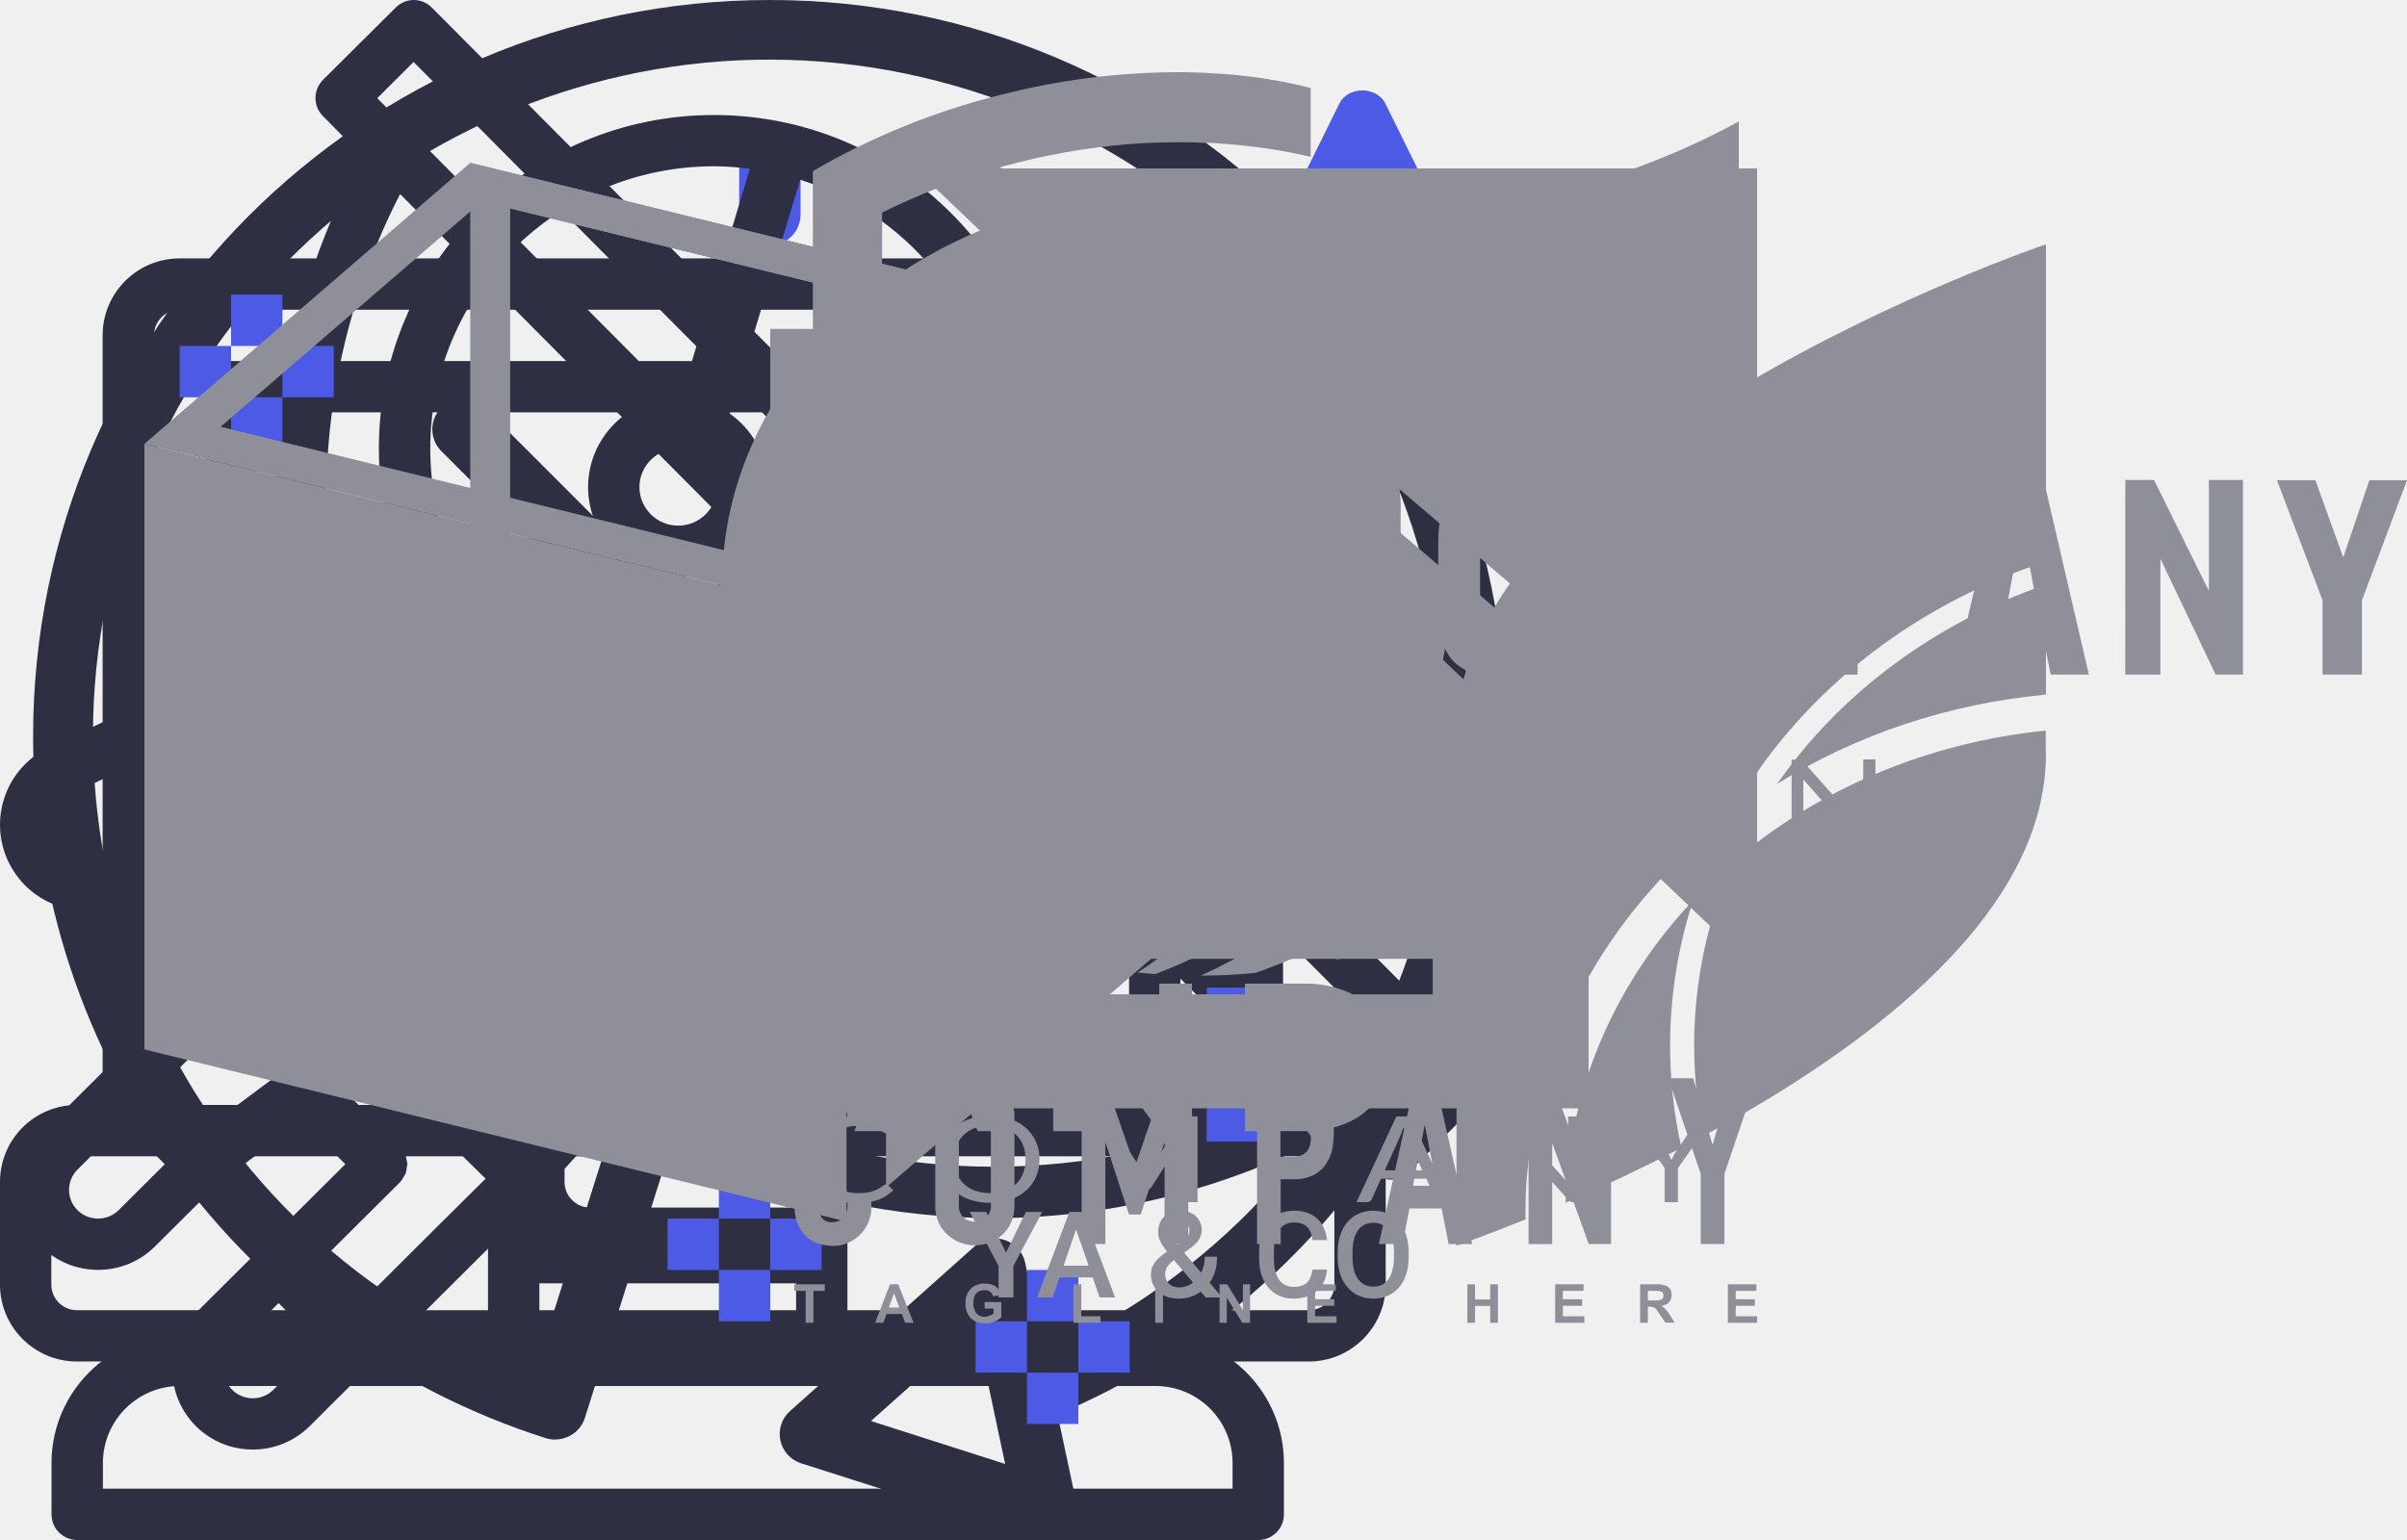
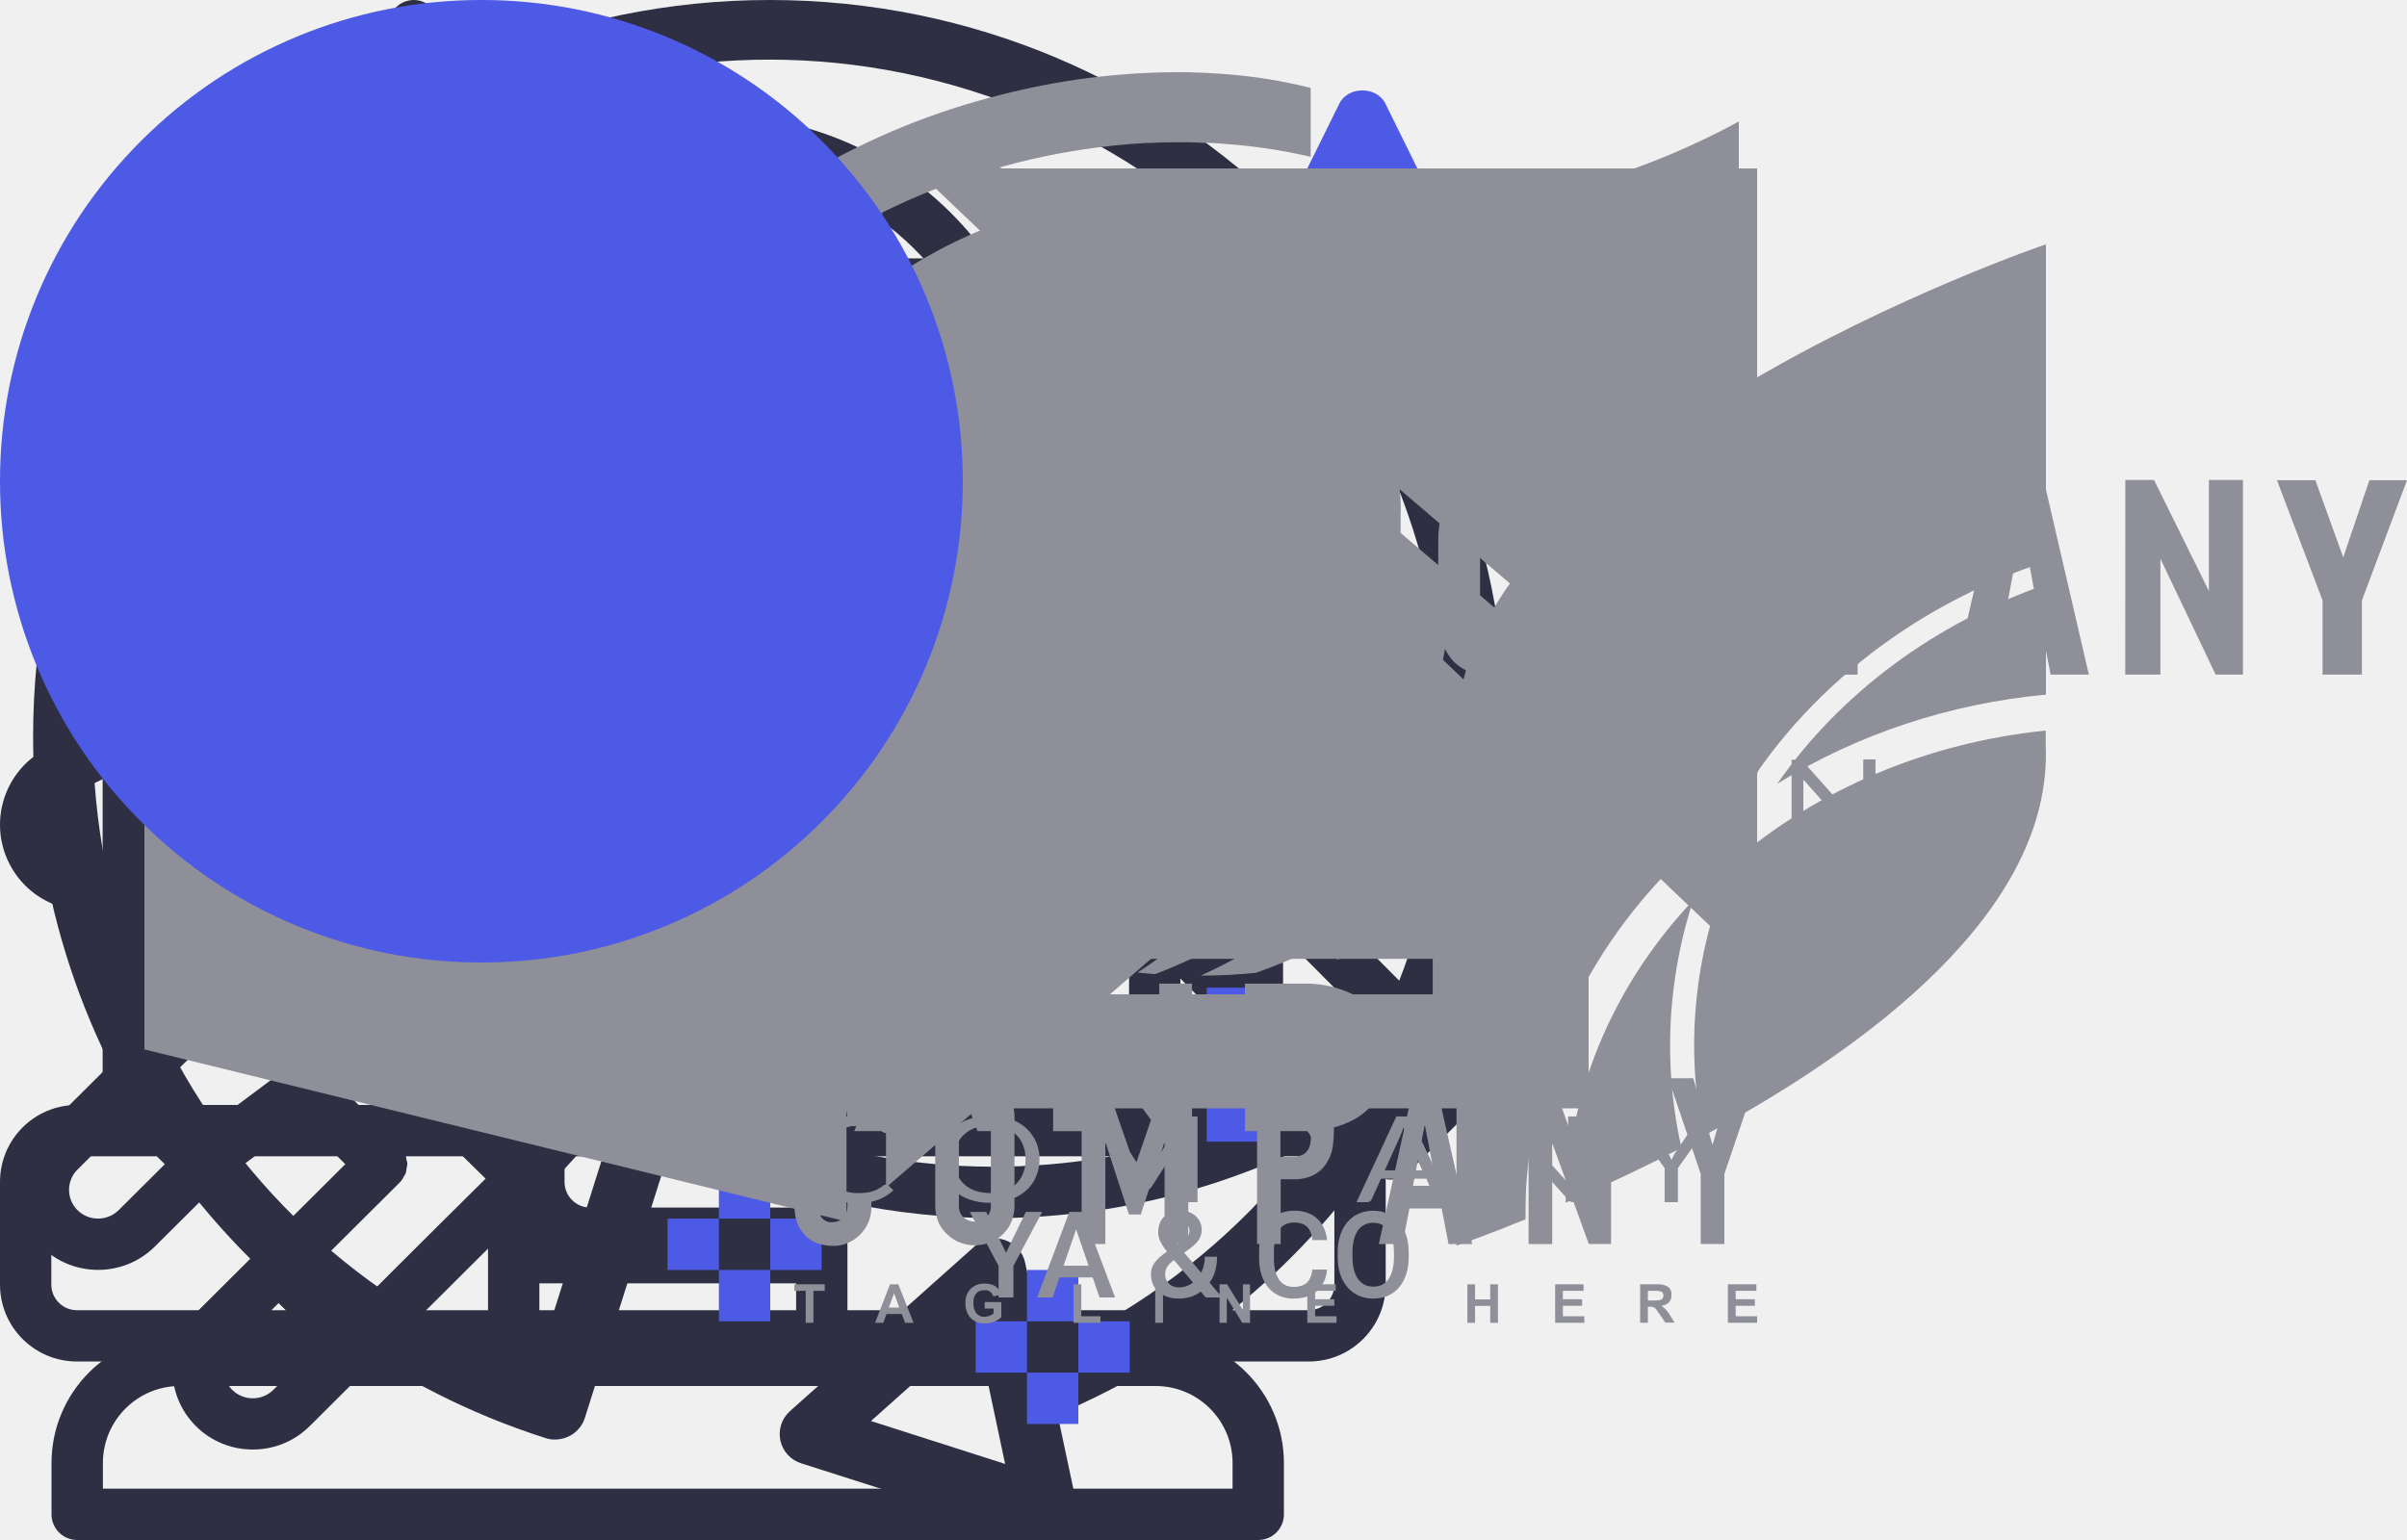
<svg xmlns="http://www.w3.org/2000/svg">
  <svg id="antene" width="64" height="64" fill="none">
    <path fill="#2E2F42" d="M61.546 44.195 44.66 27.185l1.874-9.23c.484.188.998.287 1.517.29h.013a4.318 4.318 0 1 0-4.017-2.87l-9.92 1.21L17.945.32a1.066 1.066 0 0 0-.753-.32c-.28.001-.548.113-.747.31L13.42 3.318a1.067 1.067 0 0 0 0 1.509l1.628 1.65a29.885 29.885 0 0 0 5.04 35.327c.084.081.183.147.291.195a6.192 6.192 0 0 0-.104 1.094v12.374h-12.8A5.34 5.34 0 0 0 2.14 60.8v2.133c0 .59.478 1.067 1.067 1.067h49.067c.589 0 1.067-.478 1.067-1.067V60.8a5.34 5.34 0 0 0-5.334-5.333h-12.8v-5.484c2.005.42 4.048.635 6.097.64a29.699 29.699 0 0 0 14.08-3.567l1.637 1.646c.198.202.469.318.753.32.28-.002.548-.113.746-.31l3.025-3.009a1.067 1.067 0 0 0 0-1.508ZM46.56 12.466a2.133 2.133 0 1 1 1.503 3.646h-.006a2.133 2.133 0 0 1-1.493-3.646h-.004Zm-2.511 7.01-1.197 5.89-2.351-2.364 3.548-3.527Zm-1.212-1.804-3.84 3.817-2.97-2.987 6.81-.83ZM48.008 57.6a3.2 3.2 0 0 1 3.2 3.2v1.067H4.275V60.8a3.2 3.2 0 0 1 3.2-3.2h40.533Zm-14.933-4.267v2.134H22.408v-2.134h10.667ZM22.408 51.2v-8.107c0-2.587 2.393-4.693 5.333-4.693 2.941 0 5.334 2.106 5.334 4.693V51.2H22.408Zm12.8-3.392v-4.715c0-3.764-3.35-6.826-7.466-6.826a7.6 7.6 0 0 0-6.563 3.572 27.739 27.739 0 0 1-4.557-31.774l37.204 37.417a27.642 27.642 0 0 1-18.618 2.326Zm22.578-1.367-1.503-1.512L17.181 5.591 15.672 4.08l1.51-1.504 15.87 15.96c.007 0 .011.013.019.019L59.3 44.937l-1.514 1.504Z" />
    <path fill="#4D5AE5" d="M27.751 40.533h-.01a3.2 3.2 0 0 0-.01 6.4h.01a3.2 3.2 0 0 0 .01-6.4Zm.747 3.957a1.067 1.067 0 0 1-1.818-.762 1.068 1.068 0 0 1 1.061-1.061 1.067 1.067 0 0 1 .747 1.823h.01Z" />
  </svg>
  <svg id="clock" width="64" height="64" fill="none">
    <g clip-path="url(#a)">
      <path fill="#2E2F42" d="M62.593 30.602C62.59 13.698 48.883-.003 31.977 0 15.073.003 1.372 13.71 1.375 30.616a30.61 30.61 0 0 0 21.299 29.152c.12.038.247.058.373.057.242 0 .478-.065.685-.187.27-.16.472-.414.567-.713l7.73-24.5a3.826 3.826 0 1 0-1.68-7.27L20.137 16.942a1.275 1.275 0 0 0-1.803 1.804l10.207 10.218a3.752 3.752 0 0 0 1.072 4.618l-7.365 23.346C7.692 51.566.239 35.42 5.601 20.864 10.963 6.31 27.11-1.145 41.665 4.217 56.22 9.58 63.673 25.726 58.312 40.281a28.087 28.087 0 0 1-14.925 15.947l-.796-3.749a1.275 1.275 0 0 0-2.096-.687l-7.674 6.851a1.275 1.275 0 0 0 .462 2.169l9.797 3.127a1.275 1.275 0 0 0 1.638-1.48l-.782-3.678a30.51 30.51 0 0 0 18.657-28.178Zm-30.609-1.275a1.276 1.276 0 1 1 0 2.552 1.276 1.276 0 0 1 0-2.552Zm4.201 29.728 4.368-3.896 1.206 5.68-5.574-1.784Z" />
      <path fill="#4D5AE5" d="M30.709 6.37v2.55a1.275 1.275 0 1 0 2.55 0V6.37a1.276 1.276 0 0 0-2.55 0ZM7.752 29.327a1.275 1.275 0 0 0 0 2.55h2.55a1.275 1.275 0 1 0 0-2.55h-2.55ZM56.216 31.878a1.275 1.275 0 1 0 0-2.55h-2.55a1.276 1.276 0 0 0 0 2.55h2.55Z" />
    </g>
    <defs>
      <clipPath id="a">
        <path fill="#fff" d="M0 0h64v64H0z" />
      </clipPath>
    </defs>
  </svg>
  <svg id="diagrame" width="64" height="64" fill="none">
    <g clip-path="url(#a)">
      <path fill="#4D5AE5" d="M29.851 29.93h2.132v9.594h-2.132V29.93ZM38.38 34.194h2.132v5.33H38.38v-5.33ZM21.322 37.392h2.132v2.132h-2.132v-2.132ZM14.925 36.326h2.133v3.198h-2.133v-3.198Z" />
      <path fill="#2E2F42" d="M3.198 56.582h51.173a3.198 3.198 0 0 0 3.199-3.198v-4.265a3.198 3.198 0 0 0-3.199-3.198h-1.066V19.334l6.056-5.736a3.216 3.216 0 1 0-1.493-1.526l-4.563 4.325v-2.46a3.198 3.198 0 0 0-3.198-3.198H7.463a3.198 3.198 0 0 0-3.199 3.199V45.92H3.198A3.198 3.198 0 0 0 0 49.119v4.265a3.198 3.198 0 0 0 3.198 3.198Zm57.57-46.909a1.066 1.066 0 1 1 0 2.133 1.066 1.066 0 0 1 0-2.133ZM6.397 13.938c0-.59.477-1.067 1.066-1.067h42.644c.589 0 1.066.478 1.066 1.067v4.477l-2.132 2.026V16.07c0-.589-.477-1.066-1.066-1.066H9.595c-.589 0-1.066.477-1.066 1.066v26.652c0 .59.477 1.067 1.066 1.067h38.38c.589 0 1.066-.478 1.066-1.067V23.374l2.132-2.02V45.92H6.397V13.938Zm9.595 13.859a3.198 3.198 0 1 0 2.214 5.497l3.706 1.86c.43.215.953.114 1.273-.246l7.877-8.863 7.744 5.803c.416.311.996.278 1.372-.079l6.73-6.375v16.262H10.662v-24.52H46.91v5.32L39.366 29.6l-7.81-5.855a1.067 1.067 0 0 0-1.435.145l-7.986 8.985-2.986-1.493c.022-.128.036-.257.041-.387a3.199 3.199 0 0 0-3.198-3.198Zm1.066 3.198a1.066 1.066 0 1 1-2.133 0 1.066 1.066 0 0 1 2.133 0Zm6.396 17.058h10.661v1.066c0 .589-.477 1.066-1.066 1.066H24.52a1.066 1.066 0 0 1-1.066-1.066v-1.066ZM2.132 49.12c0-.589.478-1.066 1.066-1.066h18.124v1.066a3.198 3.198 0 0 0 3.198 3.199h8.53a3.198 3.198 0 0 0 3.198-3.199v-1.066H54.37c.59 0 1.067.477 1.067 1.066v4.265c0 .588-.478 1.066-1.067 1.066H3.198a1.066 1.066 0 0 1-1.066-1.066v-4.265Z" />
    </g>
    <defs>
      <clipPath id="a">
        <path fill="#fff" d="M0 0h64v64H0z" />
      </clipPath>
    </defs>
  </svg>
  <svg id="astronaut" width="64" height="64" fill="none">
    <path fill="#4D5AE5" d="M63.948 9.048a1.068 1.068 0 0 0-.86-.725l-3.822-.556-1.71-3.462c-.358-.73-1.553-.73-1.912 0l-1.71 3.462-3.82.556a1.067 1.067 0 0 0-.592 1.819l2.765 2.695-.653 3.806c-.068.4.096.804.424 1.043.332.241.765.271 1.124.081L56.6 15.97l3.417 1.797a1.068 1.068 0 0 0 1.548-1.124l-.652-3.806 2.766-2.695a1.07 1.07 0 0 0 .27-1.094Zm-4.926 2.654c-.25.244-.366.598-.306.944l.382 2.228-2.001-1.051a1.064 1.064 0 0 0-.994 0l-2.001 1.051.381-2.228a1.068 1.068 0 0 0-.306-.944l-1.62-1.579 2.238-.325c.348-.05.647-.269.803-.584l1-2.026L57.6 9.214c.156.315.456.534.804.584l2.237.325-1.618 1.579ZM52.267 41.044h-2.134v2.134h2.134v-2.134ZM52.267 45.311h-2.134v2.134h2.134V45.31Z" />
    <path fill="#4D5AE5" d="M54.4 43.178h-2.133v2.133H54.4v-2.133ZM50.134 43.178H48v2.133h2.134v-2.133ZM44.8 52.778h-2.133v2.133H44.8v-2.133ZM44.8 57.045h-2.133v2.133H44.8v-2.133ZM46.934 54.911H44.8v2.134h2.134V54.91Z" />
    <path fill="#4D5AE5" d="M42.667 54.911h-2.134v2.134h2.134V54.91ZM32 48.511h-2.133v2.134H32V48.51ZM32 52.778h-2.133v2.133H32v-2.133ZM34.133 50.645H32v2.133h2.133v-2.133ZM29.867 50.645h-2.134v2.133h2.134v-2.133ZM11.733 12.244H9.6v2.133h2.133v-2.133ZM11.733 16.51H9.6v2.134h2.133v-2.133ZM13.866 14.377h-2.133v2.134h2.133v-2.134ZM9.6 14.377H7.466v2.134H9.6v-2.134Z" />
    <path fill="#2E2F42" d="M49.43 28.319a3.548 3.548 0 0 0-2.377-1.41 3.553 3.553 0 0 0-2.68.705l-2.503 1.919h-.001l-3.796 2.835-2.715-1.082c4.842-2.172 8.227-7.016 8.227-12.64C43.585 11 37.34 4.78 29.663 4.78 21.986 4.78 15.74 11 15.74 18.646c0 2.771.828 5.348 2.24 7.517l-5.528-.048h-.01c-.017 0-.03.009-.047.01-.105.004-.209.025-.31.061-.026.01-.052.015-.077.027-.013.005-.025.006-.038.013l-6.466 3.193h-.002l-3.787 1.822a.82.82 0 0 0-.126.07A3.56 3.56 0 0 0 .393 35.9c.44.858 1.19 1.49 2.112 1.779a3.558 3.558 0 0 0 2.757-.257l2.776-1.476 4.528-2.339 2.714-.015-10.884 10.83c0 .002-.002.002-.003.003l-2.677 2.666a3.298 3.298 0 0 0-.98 2.356c0 .89.347 1.727.98 2.357.65.647 1.504.97 2.358.97.856 0 1.709-.323 2.36-.97l2.629-2.617 3.481-2.6 1.802 1.794-3.523 3.508-.003.003-2.678 2.666a3.298 3.298 0 0 0-.98 2.355c0 .89.348 1.727.98 2.358.65.646 1.505.97 2.36.97.854 0 1.71-.324 2.36-.97l2.679-2.667 4.285-4.266c0-.002 0-.003.002-.004l2.019-2-.008-.007c.013-.013.031-.017.044-.031L32.215 38.98l6.942.987a1.052 1.052 0 0 0 .525-.066c.035-.013.066-.03.1-.047.038-.019.078-.03.114-.054l6.427-4.267c.024-.016.036-.041.059-.059.025-.02.057-.028.08-.05l2.544-2.383a3.558 3.558 0 0 0 .423-4.723ZM4.26 35.54c-.346.186-.74.223-1.116.104a1.43 1.43 0 0 1-.425-2.52l2.628-1.264.632 1.849.266.776L4.26 35.54Zm6.995-3.655-3.097 1.6-.51-1.494-.367-1.073 4.053-2-.079 2.967Zm30.199-13.241c0 1.837-.438 3.57-1.198 5.119l-8.363-3.798a3.722 3.722 0 0 0-1.576-2.776l2.928-9.72C38 8.98 41.454 13.416 41.454 18.643Zm-23.578 0c0-6.47 5.289-11.734 11.789-11.734.506 0 1 .043 1.49.105l-2.864 9.507c-.038 0-.075-.011-.114-.011a3.744 3.744 0 0 0-3.745 3.733 3.744 3.744 0 0 0 3.745 3.733c1.389 0 2.589-.766 3.236-1.889l7.725 3.51c-2.15 2.893-5.59 4.78-9.473 4.78-6.5 0-11.789-5.265-11.789-11.734Zm11.913 1.6c0 .882-.724 1.6-1.612 1.6a1.608 1.608 0 0 1-1.612-1.6c0-.882.723-1.6 1.612-1.6.888 0 1.612.718 1.612 1.6ZM4.929 50.292a1.217 1.217 0 0 1-1.708.002 1.187 1.187 0 0 1 0-1.689l1.924-1.917 1.702 1.695-1.917 1.91Zm6.428 7.467a1.216 1.216 0 0 1-1.71.002 1.188 1.188 0 0 1 0-1.689l1.926-1.918.805.801.898.894-1.919 1.91Zm6.964-6.937-.004.002-3.53 3.52-.805-.801-.898-.894 3.527-3.51v-.002s.002 0 .003-.002c.08-.08.13-.176.18-.27.013-.028.04-.052.052-.08.033-.083.038-.171.05-.258.007-.049.028-.095.028-.145 0-.071-.025-.14-.04-.211-.013-.064-.013-.13-.037-.191-.04-.1-.11-.189-.183-.275-.02-.024-.027-.054-.05-.076h-.001l-.002-.004-3.214-3.2c-.034-.034-.078-.048-.116-.077a1.026 1.026 0 0 0-.174-.115.99.99 0 0 0-.187-.065 1.024 1.024 0 0 0-.206-.04 1.035 1.035 0 0 0-.19.01 1.068 1.068 0 0 0-.209.04.987.987 0 0 0-.188.09c-.04.022-.085.03-.122.057l-3.547 2.648-1.801-1.794 4.798-4.773 8.72 8.578-1.854 1.838Zm13.637-14.034c-.03-.004-.06.008-.09.006a1.044 1.044 0 0 0-.23.014.983.983 0 0 0-.37.136c-.06.036-.114.075-.166.123-.026.022-.057.033-.08.058l-9.397 10.292-8.656-8.514 5.666-5.636a1.068 1.068 0 0 0-.759-1.822l-4.437.026.055-3.215 6.208.053a13.897 13.897 0 0 0 9.963 4.202c.875 0 1.728-.09 2.559-.245.08.064.159.129.26.17l4.818 1.92.305 1.516.357 1.77-6.006-.854Zm8.083.357-.627-3.116 2.893-2.16.758 1.005 1.136 1.508-4.16 2.763Zm7.507-5.662-1.676 1.57-1.862-2.473 1.663-1.274c.31-.24.701-.336 1.085-.286.387.054.728.256.96.568.434.584.36 1.398-.17 1.895Z" />
    <path fill="#2E2F42" d="m27.204 37.088-4.286-4.267a1.066 1.066 0 0 0-1.505 0l-4.285 4.267a1.072 1.072 0 0 0 0 1.513l4.285 4.266a1.066 1.066 0 0 0 1.505 0l4.286-4.266a1.067 1.067 0 0 0 0-1.513Zm-5.038 3.518-2.773-2.762 2.773-2.761 2.775 2.761-2.775 2.762ZM34.328 10.142l-.515 2.071c.142.035 3.475.904 3.475 4.298h2.134c0-4.034-3.331-5.931-5.093-6.37ZM39.422 18.644h-2.133v2.134h2.133v-2.134Z" />
  </svg>
  <svg id="client-1" width="104" height="56" fill="none">
    <path fill="#8E8F99" fill-rule="evenodd" d="m38 7 7.008 6.676L32 13.67V46.06h34V33.676l7 6.669V7H38Zm27.692 25.892-19.87-18.93h19.87v18.93Zm-6.169 8.43H37.38V19.538h1.565v20.31h20.578v1.476Zm-17.727 10.74-.825-1.698h-.681l1.196 2.246v1.309h.617V52.61l1.197-2.246h-.679l-.825 1.697Zm3.042-1.698h.146l1.343 3.555h-.644l-.288-.832h-1.376l-.287.832h-.642l1.338-3.555H44.838Zm-.652 2.237h1.041l-.52-1.508-.52 1.508Zm4.296-.59a9.549 9.549 0 0 1-.077-.099 1.82 1.82 0 0 1-.213-.349.86.86 0 0 1-.075-.352c0-.185.038-.344.114-.478a.77.77 0 0 1 .325-.308c.14-.073.304-.11.49-.11.181 0 .337.037.467.11a.766.766 0 0 1 .35.984.896.896 0 0 1-.17.254 1.729 1.729 0 0 1-.248.218l-.247.18.704.83a1.407 1.407 0 0 0 .153-.664h.508c0 .173-.017.336-.051.49a1.523 1.523 0 0 1-.26.587l.52.615h-.68l-.207-.243a1.384 1.384 0 0 1-.364.2 1.624 1.624 0 0 1-.552.092c-.236 0-.44-.043-.613-.13a.97.97 0 0 1-.4-.356.975.975 0 0 1-.14-.52c0-.145.03-.272.09-.38.061-.111.143-.214.247-.309.096-.087.206-.174.33-.261Zm.292.358-.074.053a.914.914 0 0 0-.193.203.59.59 0 0 0-.034.6.515.515 0 0 0 .198.203.65.65 0 0 0 .32.074c.135 0 .266-.03.393-.09a1.06 1.06 0 0 0 .18-.113l-.79-.93Zm.14-.65.218-.146a.791.791 0 0 0 .22-.2.444.444 0 0 0 .066-.25.354.354 0 0 0-.374-.342.362.362 0 0 0-.339.21.502.502 0 0 0 .015.435c.037.077.088.157.154.242l.04.052Zm6.22 1.043h-.611a1.108 1.108 0 0 1-.112.393.554.554 0 0 1-.247.242.925.925 0 0 1-.422.083.748.748 0 0 1-.369-.086.707.707 0 0 1-.254-.242 1.192 1.192 0 0 1-.146-.373 2.365 2.365 0 0 1-.047-.488v-.3c0-.19.017-.357.051-.504.036-.148.09-.272.16-.373a.69.69 0 0 1 .26-.23.809.809 0 0 1 .367-.078c.17 0 .309.03.415.088.105.057.185.14.239.25.055.108.091.24.107.392h.61a1.53 1.53 0 0 0-.2-.632 1.128 1.128 0 0 0-.454-.432 1.509 1.509 0 0 0-.717-.157c-.223 0-.424.04-.603.118-.178.078-.33.19-.457.34a1.532 1.532 0 0 0-.293.529c-.067.206-.1.438-.1.693v.296c0 .255.033.486.098.693.066.207.163.383.288.53.125.145.276.257.451.337.176.078.374.117.594.117.286 0 .53-.052.73-.156.2-.105.355-.247.466-.428.11-.182.176-.39.195-.622Zm3.39-.523v-.195c0-.268-.035-.509-.107-.72a1.56 1.56 0 0 0-.3-.545 1.277 1.277 0 0 0-.467-.344c-.18-.08-.38-.12-.6-.12-.218 0-.418.04-.598.12-.18.078-.335.193-.467.344-.13.15-.23.332-.302.545a2.241 2.241 0 0 0-.108.72v.195c0 .269.036.51.108.723a1.6 1.6 0 0 0 .307.544c.132.15.288.265.466.345.181.078.38.117.599.117.22 0 .42-.04.6-.117.18-.08.336-.195.464-.345.13-.15.23-.33.3-.544.07-.213.105-.454.105-.723Zm-.612-.2v.2c0 .199-.02.375-.059.528a1.159 1.159 0 0 1-.166.388.73.73 0 0 1-.268.237.813.813 0 0 1-.364.078.807.807 0 0 1-.362-.078.772.772 0 0 1-.273-.237 1.167 1.167 0 0 1-.171-.388 2.144 2.144 0 0 1-.059-.528v-.2c0-.198.02-.373.059-.525.04-.153.095-.28.168-.383a.728.728 0 0 1 .271-.234.787.787 0 0 1 .362-.081c.135 0 .256.027.364.08.107.053.197.13.27.235.075.102.132.23.169.383.04.152.059.327.059.525Z" clip-rule="evenodd" />
  </svg>
  <svg id="client-2" width="104" height="56" fill="none">
    <path fill="#8E8F99" fill-rule="evenodd" d="M50.114 5.935h-.137c-.21-.013-.42-.018-.63-.023h-.455c-.397 0-.802.01-1.204.03a.625.625 0 0 0-.091 0A28.275 28.275 0 0 0 37.08 8.625l-.432.208v22.142l1.012-.344c.888-.305 1.834-.58 2.813-.834a34.329 34.329 0 0 1 8.095-1.075v2.909c-.362.002-.713.012-1.065.03h-.084a32.36 32.36 0 0 0-6.228.956 31.635 31.635 0 0 0-7.42 2.892V7.112a29.727 29.727 0 0 1 7.785-3.166A29.793 29.793 0 0 1 48.892 3h.427c.511.013 1.01.036 1.478.071 1.233.087 2.456.282 3.655.583v2.863a22.623 22.623 0 0 0-3.541-.534l-.073-.006c-.247-.021-.494-.042-.724-.042Zm5.039 2.926c.635.049 1.293.072 1.958.072a31.467 31.467 0 0 0 7.713-.99A31.777 31.777 0 0 0 72.24 5.05v27.89a29.815 29.815 0 0 1-7.786 3.166 29.943 29.943 0 0 1-7.337.944 22.405 22.405 0 0 1-5.565-.656V8.322c.43.1.873.191 1.323.267.739.125 1.518.216 2.277.272Zm14.194.217-1.012.34c-.93.313-1.87.593-2.813.842a34.263 34.263 0 0 1-8.406 1.078c-.66 0-1.267-.018-1.854-.056l-.807-.053V34.006l.693.06c.642.057 1.305.085 1.973.085a26.884 26.884 0 0 0 6.62-.857 27.764 27.764 0 0 0 5.174-1.86l.432-.208V9.078Z" clip-rule="evenodd" />
    <path fill="#8E8F99" d="M35.737 45.212a1.491 1.491 0 0 0-1.126-.455 1.672 1.672 0 0 0-.65.122 1.464 1.464 0 0 0-.832.842c-.08.2-.119.413-.116.628v3.794c-.01.267.042.533.149.778.09.195.219.368.38.509.151.127.329.22.52.27.185.051.376.078.567.078.211.002.42-.043.612-.132a1.6 1.6 0 0 0 .96-1.465v-.424h-.993v.338a.88.88 0 0 1-.058.338.608.608 0 0 1-.144.214.697.697 0 0 1-.415.145.503.503 0 0 1-.465-.204.898.898 0 0 1-.132-.508v-3.538c-.006-.196.036-.39.122-.567a.507.507 0 0 1 .485-.229.527.527 0 0 1 .443.214.806.806 0 0 1 .164.509v.328h.982v-.387a1.79 1.79 0 0 0-.121-.664 1.56 1.56 0 0 0-.332-.534ZM41.629 45.17a1.765 1.765 0 0 0-1.128-.418c-.202 0-.403.037-.592.107A1.56 1.56 0 0 0 39 45.7c-.1.231-.15.482-.145.735v3.638c-.007.256.043.51.145.745.09.196.22.37.384.509.152.14.33.25.524.32.19.07.39.106.592.107a1.714 1.714 0 0 0 1.128-.427c.158-.142.285-.315.374-.509.102-.234.151-.489.145-.745v-3.639a1.77 1.77 0 0 0-.145-.734 1.641 1.641 0 0 0-.374-.532Zm-.463 4.904a.656.656 0 0 1-.197.527.727.727 0 0 1-.934 0 .65.65 0 0 1-.197-.527v-3.639a.653.653 0 0 1 .197-.526.726.726 0 0 1 .934 0 .652.652 0 0 1 .197.526v3.64ZM49.367 51.7v-6.89h-.953l-1.253 3.647h-.017l-1.263-3.646h-.943v6.888h.984v-4.19h.018l.963 2.962h.491l.971-2.962h.018v4.19h.984ZM54.958 45.294c-.151-.17-.343-.3-.556-.377a2.184 2.184 0 0 0-.714-.107h-1.462v6.89h.982v-2.691h.505c.307.014.611-.051.886-.188a1.43 1.43 0 0 0 .539-.527c.113-.183.19-.387.225-.6a4.9 4.9 0 0 0 .053-.783c.01-.33-.023-.662-.096-.984a1.466 1.466 0 0 0-.362-.633Zm-.506 2.1a.867.867 0 0 1-.091.359.552.552 0 0 1-.253.241 1.006 1.006 0 0 1-.463.087h-.448v-2.342h.506a.942.942 0 0 1 .443.086.556.556 0 0 1 .23.254c.054.121.083.252.086.384v.458c0 .16.01.326 0 .473h-.01ZM59.608 44.81h-.805l-1.518 6.89h.982l.288-1.48h1.339l.288 1.48h.981l-1.555-6.89Zm-.906 4.471.483-2.497h.018l.48 2.497h-.981ZM65.95 48.96h-.018l-1.482-4.15h-.944v6.89h.981v-4.143h.02l1.5 4.142h.924v-6.888h-.981v4.15ZM71.948 44.81l-.79 2.74h-.02l-.79-2.74H69.31l1.348 3.978v2.911h.982v-2.911l1.348-3.977h-1.04ZM33 53.645h.473v1.327h.321v-1.328h.47v-.272H33v.273ZM36.977 53.372l-.62 1.6h.341l.132-.364h.638l.136.364h.35l-.636-1.6h-.341Zm-.05.967.217-.593.217.593h-.435ZM40.908 54.382h.37v.206a.613.613 0 0 1-.38.135.404.404 0 0 1-.34-.153.67.67 0 0 1-.118-.417c0-.356.154-.534.46-.534a.337.337 0 0 1 .362.255l.316-.062c-.068-.312-.293-.47-.678-.47a.804.804 0 0 0-.559.206.78.78 0 0 0-.23.615.872.872 0 0 0 .205.6.776.776 0 0 0 .607.235.96.96 0 0 0 .678-.255v-.63h-.693v.27ZM44.923 53.372h-.324v1.6h1.12V54.7h-.796v-1.328ZM48.318 53.372h-.324v1.6h.324v-1.6ZM51.636 54.44l-.655-1.068h-.313v1.6h.3v-1.045l.643 1.045h.322v-1.6h-.297v1.069ZM54.637 54.267h.797v-.272h-.797v-.35h.857v-.273h-1.181v1.6h1.214V54.7h-.89v-.433ZM61.912 54.003h-.63v-.63h-.32v1.599h.32v-.7h.63v.7h.322v-1.6h-.322v.631ZM64.93 54.267h.8v-.272h-.8v-.35h.86v-.273H64.61v1.6h1.212V54.7h-.89v-.433ZM69.023 54.268c.279-.044.42-.191.42-.445a.383.383 0 0 0-.157-.356.904.904 0 0 0-.468-.094h-.678v1.599h.322v-.669h.063a.431.431 0 0 1 .2.036c.047.029.086.069.114.117l.349.508h.384l-.195-.312a1.115 1.115 0 0 0-.354-.384Zm-.324-.222h-.237v-.401h.253a.84.84 0 0 1 .326.038.21.21 0 0 1-.015.325.913.913 0 0 1-.327.038ZM72.11 54.267h.796v-.272h-.796v-.35h.86v-.273h-1.184v1.6H73V54.7h-.89v-.433Z" />
  </svg>
  <svg id="client-3" width="104" height="56" fill="none">
    <path fill="#8E8F99" d="M36.81 49.223a.14.14 0 0 1 .046.01.121.121 0 0 1 .04.023l.22.208a1.818 1.818 0 0 1-.62.394c-.28.1-.58.148-.881.141a2.378 2.378 0 0 1-.829-.132 1.823 1.823 0 0 1-.623-.372 1.667 1.667 0 0 1-.403-.576 1.89 1.89 0 0 1-.141-.738 1.763 1.763 0 0 1 .152-.741c.096-.214.242-.41.428-.575.188-.163.413-.29.662-.376.272-.09.561-.134.853-.132.27-.005.54.036.792.12.219.082.42.194.594.333l-.185.222a.179.179 0 0 1-.047.04.129.129 0 0 1-.075.017.183.183 0 0 1-.08-.024l-.1-.059-.137-.075a1.604 1.604 0 0 0-.436-.133 1.96 1.96 0 0 0-.329-.023 1.81 1.81 0 0 0-.613.099 1.412 1.412 0 0 0-.48.278c-.138.129-.244.28-.312.444a1.47 1.47 0 0 0-.113.585 1.5 1.5 0 0 0 .113.594 1.26 1.26 0 0 0 .765.715c.18.064.373.096.568.094.113.002.226-.005.337-.019a1.35 1.35 0 0 0 .729-.304.175.175 0 0 1 .105-.038ZM43.186 48.18c.004.25-.047.5-.149.734-.09.213-.231.407-.416.57-.184.162-.406.29-.652.373a2.732 2.732 0 0 1-1.678 0 1.944 1.944 0 0 1-.65-.375 1.67 1.67 0 0 1-.419-.575 1.884 1.884 0 0 1 0-1.47c.094-.214.237-.41.42-.578.185-.157.406-.28.649-.36.54-.18 1.138-.18 1.678 0 .245.085.467.212.651.375a1.689 1.689 0 0 1 .566 1.306Zm-.58 0c.005-.2-.03-.4-.104-.59a1.212 1.212 0 0 0-.762-.719 1.972 1.972 0 0 0-1.22 0 1.316 1.316 0 0 0-.467.279 1.184 1.184 0 0 0-.298.44c-.14.385-.14.796 0 1.18.062.163.164.313.298.441.13.12.29.215.467.276.393.126.826.126 1.22 0 .177-.061.337-.156.466-.276.133-.128.233-.279.296-.441.074-.19.11-.39.104-.59ZM47.536 48.799l.058.132c.023-.047.042-.09.064-.132.021-.045.045-.088.072-.13l1.41-2.19c.028-.039.053-.062.08-.07a.386.386 0 0 1 .116-.011h.417v3.563h-.494v-2.73a.929.929 0 0 1 0-.123l-1.419 2.221a.205.205 0 0 1-.083.081.253.253 0 0 1-.121.03h-.08a.25.25 0 0 1-.122-.03.2.2 0 0 1-.082-.08l-1.46-2.236V49.954h-.478v-3.556h.417a.386.386 0 0 1 .116.012.155.155 0 0 1 .077.068l1.44 2.193a.75.75 0 0 1 .072.128ZM52.845 48.622v1.334h-.552v-3.558h1.23c.233-.004.465.022.688.078.179.043.344.118.486.221a.92.92 0 0 1 .276.35c.065.145.097.299.094.455a.991.991 0 0 1-.4.811 1.417 1.417 0 0 1-.49.235 2.37 2.37 0 0 1-.664.083l-.668-.01Zm0-.382h.668c.145.001.29-.017.428-.055a.94.94 0 0 0 .309-.153.673.673 0 0 0 .254-.535.592.592 0 0 0-.056-.29.687.687 0 0 0-.193-.243 1.202 1.202 0 0 0-.742-.191h-.668v1.467ZM60.264 49.961h-.436a.21.21 0 0 1-.121-.033.224.224 0 0 1-.072-.082l-.375-.861h-1.886l-.389.86a.196.196 0 0 1-.069.08.208.208 0 0 1-.124.036h-.436l1.656-3.564h.574l1.678 3.564Zm-2.732-1.323h1.557l-.657-1.45a2.332 2.332 0 0 1-.125-.335l-.063.186c-.02.057-.041.108-.06.15l-.652 1.45ZM62.65 46.414a.234.234 0 0 1 .082.064l2.416 2.686v-2.766h.494v3.563h-.276a.27.27 0 0 1-.114-.021.3.3 0 0 1-.088-.066l-2.412-2.684a.964.964 0 0 1 0 .123v2.648h-.494v-3.563h.292c.034-.001.068.004.1.016ZM69.71 48.544v1.415h-.552v-1.415l-1.526-2.146h.494a.201.201 0 0 1 .119.03c.03.023.055.05.074.08l.955 1.385a1.394 1.394 0 0 1 .168.316l.072-.153c.027-.056.059-.11.094-.163l.941-1.394a.376.376 0 0 1 .072-.076.187.187 0 0 1 .119-.035h.5l-1.53 2.156ZM47.263 40.417c.24.026.483.047.729.066 3.725-1.423 6.875-3.753 9.059-6.699 2.183-2.945 3.302-6.374 3.216-9.86l-4.104-3.507c.834 3.711.444 7.547-1.128 11.08-1.572 3.531-4.263 6.62-7.772 8.92Z" />
    <path fill="#8E8F99" d="m45.797 40.254.11.019c3.75-2.292 6.61-5.492 8.208-9.187 1.599-3.695 1.863-7.714.758-11.539l-5.846-4.995c2.365 4.106 3.317 8.701 2.745 13.25-.572 4.55-2.644 8.868-5.974 12.452ZM65.625 28.042c-.993 3.83-3.406 7.284-6.879 9.85a21.958 21.958 0 0 1-3.268 2.004c2.828-.71 5.428-1.966 7.598-3.67 2.17-1.705 3.854-3.812 4.92-6.16l-2.37-2.024Z" />
    <path fill="#8E8F99" d="m64.695 27.478-3.376-2.884c-.065 3.289-1.159 6.502-3.169 9.307-2.01 2.805-4.863 5.099-8.262 6.643h.017a22.4 22.4 0 0 0 2.266-.115c3.176-1.108 5.983-2.87 8.168-5.13 2.185-2.26 3.682-4.947 4.356-7.82ZM46.286 12.446 42.26 9c-3.6 1.189-6.697 3.278-8.884 5.995-2.188 2.718-3.364 5.936-3.375 9.234.014 3.643 1.449 7.18 4.08 10.048 2.63 2.868 6.305 4.905 10.442 5.789 3.694-3.846 5.857-8.597 6.174-13.564.317-4.967-1.228-9.89-4.41-14.056ZM74 26.948c-.015-4.324-2.031-8.466-5.61-11.523-3.577-3.057-8.426-4.78-13.486-4.793a21.774 21.774 0 0 0-6.838 1.087l24.659 21.068A14.086 14.086 0 0 0 74 26.947Z" />
  </svg>
  <svg id="client-5" width="104" height="56" fill="none">
    <path fill="#8E8F99" d="M26.792 44.373c.245.274.376.616.37.968.012.229-.033.458-.132.67-.1.211-.25.4-.441.552a2.68 2.68 0 0 1-1.664.446H22v-6.132h2.865a2.647 2.647 0 0 1 1.588.407c.184.14.331.316.428.515.096.2.14.416.127.633.017.338-.101.67-.333.937a1.59 1.59 0 0 1-.871.48c.388.064.738.25.988.524Zm-3.431-.926h1.225c.278.019.554-.053.778-.203a.732.732 0 0 0 .21-.272.662.662 0 0 0 .053-.328.686.686 0 0 0-.055-.325.753.753 0 0 0-.204-.274 1.28 1.28 0 0 0-.802-.206H23.36v1.608Zm2.123 2.352a.77.77 0 0 0 .226-.281.694.694 0 0 0 .064-.342.704.704 0 0 0-.067-.346.781.781 0 0 0-.23-.283 1.366 1.366 0 0 0-.832-.222h-1.284v1.687h1.301c.293.015.583-.06.822-.213ZM32.649 47.01l-1.594-2.397h-.6v2.396h-1.37v-6.132h2.595a2.752 2.752 0 0 1 1.807.521c.363.333.582.772.617 1.237.036.465-.115.926-.424 1.3-.32.33-.757.551-1.238.624l1.697 2.45h-1.49Zm-2.193-3.233h1.121c.779 0 1.168-.31 1.168-.929a.831.831 0 0 0-.063-.371.908.908 0 0 0-.223-.318 1.307 1.307 0 0 0-.882-.248h-1.135l.014 1.866ZM40.143 45.775H37.41l-.483 1.234H35.49L38 40.946h1.554l2.499 6.063h-1.438l-.472-1.234Zm-.366-.928-.999-2.589-.998 2.588h1.997ZM49.523 47.01h-1.36l-3.052-4.17v4.17h-1.358v-6.133h1.358l3.051 4.194v-4.194h1.361v6.132ZM57.29 45.541a2.82 2.82 0 0 1-1.231 1.082c-.592.27-1.25.402-1.913.386h-2.423v-6.132h2.423a4.472 4.472 0 0 1 1.913.377c.521.237.95.61 1.231 1.07.28.499.426 1.05.426 1.609a3.28 3.28 0 0 1-.426 1.608Zm-1.557-.146a2.12 2.12 0 0 0 .602-1.464 2.12 2.12 0 0 0-.602-1.463 2.536 2.536 0 0 0-1.704-.522h-.945v3.97h.945a2.536 2.536 0 0 0 1.704-.521ZM40.995 6.767s17.566 5.97 17.194 14.61v14.614S40.635 30.017 41 21.377l-.006-14.61ZM73.839 32.57c3.317-2.056 7.155-3.33 11.161-3.703v-4.575c-4.616 1.601-8.531 4.505-11.161 8.277Z" />
    <path fill="#8E8F99" d="M71.846 33.948C74.56 29.025 79.269 25.227 85 23.334V10.152s-25.018 8.505-24.489 20.809v20.806s1.115-.38 2.869-1.094c0-.665 0-1.336.08-2.01.518-5.712 3.534-11.005 8.386-14.715Z" />
    <path fill="#8E8F99" d="M69.466 41.677a19.57 19.57 0 0 1 .876-4.26c-3.022 3.204-4.851 7.18-5.232 11.369-.036.395-.056.79-.066 1.198a75.86 75.86 0 0 0 4.812-2.282 19.43 19.43 0 0 1-.39-6.025ZM70.461 41.752a18.567 18.567 0 0 0 .31 5.455c6.835-3.682 14.515-9.37 14.219-16.246v-.6c-4.883.493-9.452 2.415-13.005 5.471a18.817 18.817 0 0 0-1.524 5.92Z" />
  </svg>
  <svg id="client-6" width="104" height="56" fill="none">
    <path fill="#8E8F99" d="M53.53 27.443a2.953 2.953 0 0 1-.607-1.992v-2.888c0-.885.201-1.558.603-2.018.402-.46 1.092-.69 2.07-.688.92 0 1.572.196 1.958.588.42.5.625 1.111.578 1.727v.68h-1.644v-.688c.006-.225-.01-.45-.048-.673a.652.652 0 0 0-.234-.4.951.951 0 0 0-.596-.155 1.007 1.007 0 0 0-.627.164.769.769 0 0 0-.272.44 3.342 3.342 0 0 0-.065.715v3.505a1.79 1.79 0 0 0 .211.984.772.772 0 0 0 .328.239c.133.051.28.07.425.055.21.015.42-.042.582-.159a.706.706 0 0 0 .245-.426c.038-.232.056-.467.051-.702v-.711h1.645v.65a2.643 2.643 0 0 1-.57 1.815c-.377.429-1.02.643-1.967.643-.946 0-1.661-.229-2.067-.705ZM60.376 27.473c-.415-.45-.623-1.105-.623-1.972v-3.038c0-.858.208-1.507.623-1.948.416-.44 1.11-.66 2.084-.658.967 0 1.658.22 2.073.658.416.441.627 1.09.627 1.948v3.038c0 .858-.211 1.516-.633 1.969-.423.452-1.11.678-2.067.678-.957 0-1.665-.229-2.084-.675Zm2.85-.729c.149-.282.217-.59.197-.899v-3.72a1.65 1.65 0 0 0-.194-.88.776.776 0 0 0-.335-.243.907.907 0 0 0-.434-.052.92.92 0 0 0-.435.053.789.789 0 0 0-.338.241c-.15.275-.218.578-.197.881v3.738c-.021.309.047.617.197.899.096.094.214.17.347.223a1.161 1.161 0 0 0 .845 0c.133-.053.251-.129.347-.223v-.018ZM67.138 19.946h1.77l1.332 5.605 1.361-5.605h1.723l.174 8.09h-1.274l-.136-5.622-1.314 5.622h-1.021l-1.362-5.643-.126 5.643h-1.287l.16-8.09ZM75.483 19.946h2.758c1.588 0 2.383.766 2.383 2.297 0 1.467-.837 2.2-2.51 2.198h-.939v3.596h-1.702l.01-8.091Zm2.356 3.458c.168.018.339.005.5-.04.162-.043.31-.117.436-.216a1.31 1.31 0 0 0 .245-.913 2.53 2.53 0 0 0-.081-.735.596.596 0 0 0-.126-.222.705.705 0 0 0-.215-.163 1.763 1.763 0 0 0-.76-.129h-.66v2.418h.66ZM83.079 19.946h1.828l1.876 8.09h-1.587l-.37-1.865h-1.631l-.382 1.866h-1.61l1.876-8.091Zm1.563 5.288-.637-3.396-.637 3.396h1.273ZM88.298 19.946h1.192l2.28 4.615v-4.615h1.414v8.09H92.05l-2.295-4.817v4.817h-1.46l.003-8.09ZM96.493 24.952l-1.896-4.995h1.597l1.157 3.208 1.086-3.208H100l-1.873 4.995v3.084h-1.634v-3.084ZM56.158 31.574v.423h-1.39v3.287h-.581v-3.287H52.79v-.423h3.367ZM60.512 35.284h-.45a.2.2 0 0 1-.125-.035.193.193 0 0 1-.075-.085l-.402-.881h-1.927l-.402.881a.243.243 0 0 1-.06.1.208.208 0 0 1-.127.035h-.45l1.703-3.71h.592l1.723 3.695Zm-2.819-1.377H59.3l-.68-1.51a2.703 2.703 0 0 1-.127-.35c-.024.07-.044.138-.064.197l-.062.156-.674 1.507ZM63.447 34.92c.107.005.214.005.32 0 .092-.008.183-.023.273-.044a2.1 2.1 0 0 0 .245-.067c.075-.027.15-.06.228-.092v-.834h-.681a.142.142 0 0 1-.05-.006.128.128 0 0 1-.042-.023.086.086 0 0 1-.026-.03.075.075 0 0 1-.008-.038v-.285h1.321v1.422a2.57 2.57 0 0 1-.718.303c-.14.035-.282.06-.426.076a5.153 5.153 0 0 1-.497.024 2.596 2.596 0 0 1-.858-.139 2.092 2.092 0 0 1-.681-.387 1.792 1.792 0 0 1-.44-.588 1.854 1.854 0 0 1-.156-.77 1.923 1.923 0 0 1 .153-.775c.098-.22.248-.42.44-.588.194-.167.426-.298.68-.385.292-.095.602-.141.913-.138.159 0 .317.01.473.032.139.02.274.051.405.094.12.039.234.088.34.147.105.058.204.123.297.194l-.163.23a.143.143 0 0 1-.056.05.17.17 0 0 1-.077.02.222.222 0 0 1-.106-.03 2.103 2.103 0 0 1-.166-.088 1.51 1.51 0 0 0-.229-.1 2.137 2.137 0 0 0-.313-.082 2.625 2.625 0 0 0-.432-.032 2.018 2.018 0 0 0-.657.103 1.44 1.44 0 0 0-.5.294c-.142.133-.25.29-.318.46a1.733 1.733 0 0 0 0 1.238c.075.174.191.333.341.467.14.127.31.227.497.294.217.064.446.089.674.073ZM68.874 34.861h1.86v.423h-2.428v-3.71h.582l-.014 3.287ZM72.667 35.284h-.582v-3.71h.582v3.71ZM74.832 31.591a.28.28 0 0 1 .09.068l2.488 2.797a.884.884 0 0 1 0-.132v-2.765h.507v3.726h-.293a.276.276 0 0 1-.126-.021.33.33 0 0 1-.092-.07l-2.485-2.795v2.886h-.487v-3.711h.303c.033 0 .066.006.096.017ZM82.204 31.574v.408H80.14v1.225h1.671v.394h-1.671v1.266h2.063v.408H79.54v-3.701h2.663ZM21.195 8.659l25.852 6.334v22.195l-25.852-6.33v-22.2Zm-1.658-1.892v25.168l29.165 7.148V13.918L19.537 6.767Z" />
    <path fill="#8E8F99" d="M35.168 50.767 6 43.613V18.447l29.168 7.15v25.17Z" />
    <path fill="#8E8F99" d="m20.02 8.374 25.515 6.254-10.85 9.366-25.519-6.258L20.02 8.374Zm-.483-1.607L6 18.447l29.168 7.151 13.534-11.68-29.165-7.151ZM36.81 49.35l11.892-10.264-11.893-2.917v13.182Z" />
  </svg>
-   <symbol id="icon-facebook" viewBox="0 0 32 32">
-     <path d="M19 6h5v-6h-5c-3.86 0-7 3.14-7 7v3h-4v6h4v16h6v-16h5l1-6h-6v-3c0-0.542 0.458-1 1-1z" />
-   </symbol>
+   <svg id="instagram" width="40" height="40" fill="none">
+     <path fill="#4D5AE5" d="M40 20a19.937 19.937 0 0 1-5.858 14.142A19.937 19.937 0 0 1 20 40a19.937 19.937 0 0 1-14.142-5.858A19.937 19.937 0 0 1 0 20 19.938 19.938 0 0 1 5.858 5.858 19.938 19.938 0 0 1 20 0a19.937 19.937 0 0 1 14.142 5.858A19.937 19.937 0 0 1 40 20Z" />
+   </svg>
</svg>
